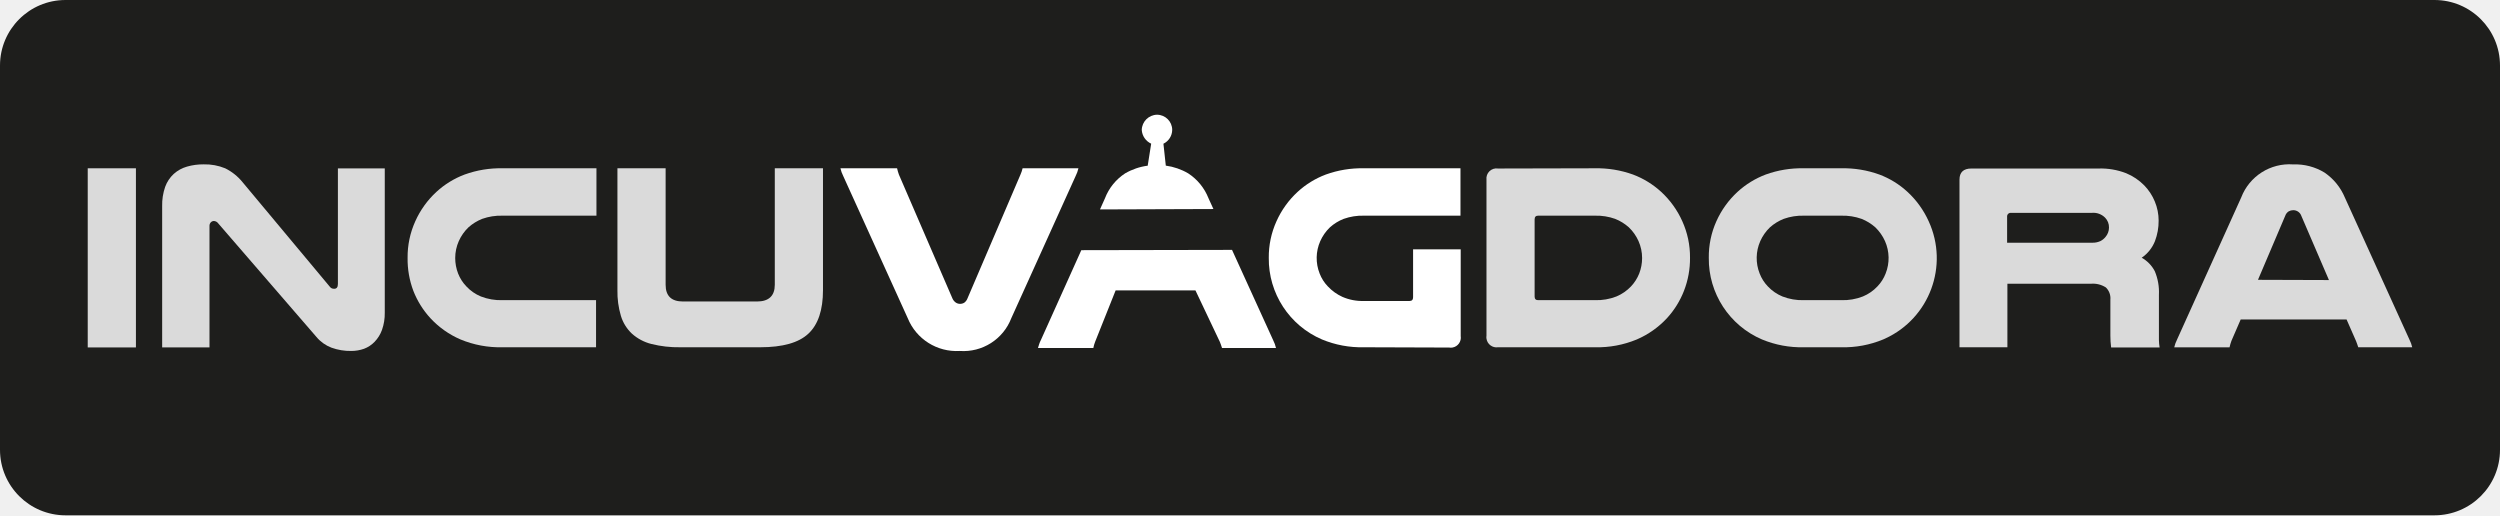
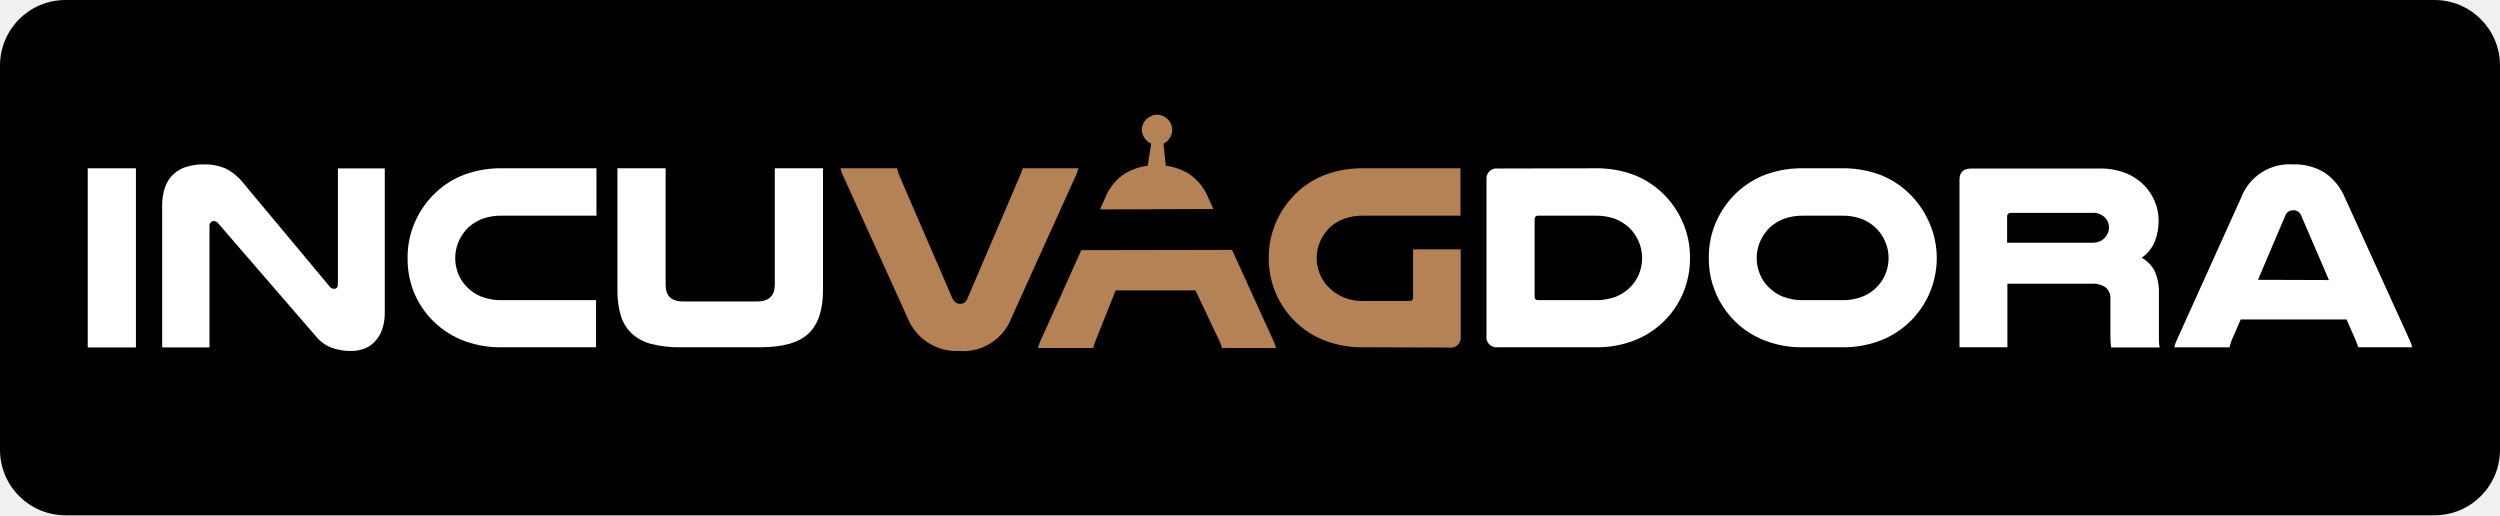
<svg xmlns="http://www.w3.org/2000/svg" viewBox="0 0 432.6 89.17">
  <g id="Capa_2" data-name="Capa 2">
    <g id="Capa_1-2" data-name="Capa 1">
      <g id="Capa_1-2-2" data-name="Capa 1-2">
-         <rect width="432.6" height="89.17" rx="11.34" style="fill:#1e1e1c" />
-         <path d="M23.52,29.12v31H15.18v-31Z" style="fill:#dadada" />
-         <path d="M66.58,54.09a8.5,8.5,0,0,1-.48,3,5.81,5.81,0,0,1-1.28,2.06A4.94,4.94,0,0,1,63,60.35a6.61,6.61,0,0,1-2.2.38,9.65,9.65,0,0,1-3.45-.57,6.31,6.31,0,0,1-2.59-1.85l-17-19.66a1,1,0,0,0-.73-.41.75.75,0,0,0-.55.23.87.87,0,0,0-.23.64v21H28.06V35.68a9.55,9.55,0,0,1,.52-3.35,5.66,5.66,0,0,1,1.49-2.24,5.79,5.79,0,0,1,2.29-1.26,10.08,10.08,0,0,1,2.89-.39,9.25,9.25,0,0,1,3.71.68,9,9,0,0,1,3,2.39L57.06,49.6a.88.88,0,0,0,.36.3,1.14,1.14,0,0,0,.41.07c.43,0,.64-.28.64-.83v-20h8.11Z" style="fill:#dadada" />
-         <path d="M103.14,60.09H86.93a17.79,17.79,0,0,1-7.24-1.35,15.37,15.37,0,0,1-5.22-3.69,15.07,15.07,0,0,1-2.94-4.71,15.55,15.55,0,0,1-1-5.73,15,15,0,0,1,1.33-6.32,15.53,15.53,0,0,1,3.66-5.09,15,15,0,0,1,4.88-3A18.22,18.22,0,0,1,87,29.12h16.21v8.2H86.93a9.63,9.63,0,0,0-3.49.55,8,8,0,0,0-2.38,1.47,7.6,7.6,0,0,0-1.67,2.38,7.2,7.2,0,0,0-.62,2.93,7.41,7.41,0,0,0,.5,2.68,6.81,6.81,0,0,0,1.43,2.23,7.18,7.18,0,0,0,2.51,1.74,9.44,9.44,0,0,0,3.72.64h16.21Z" style="fill:#dadada" />
-         <path d="M117.71,60.09a19.15,19.15,0,0,1-5-.57,7.92,7.92,0,0,1-3.37-1.79,7,7,0,0,1-1.9-3.07,14.64,14.64,0,0,1-.6-4.46V29.12h8.34V49.28c0,1.93,1,2.89,3,2.89H131c2.05,0,3.07-1,3.07-2.89V29.12h8.34V50.2q0,5.17-2.52,7.53c-1.68,1.58-4.46,2.36-8.34,2.36Z" style="fill:#dadada" />
-         <path d="M145.93,30.5c-.12-.25-.22-.47-.3-.69a6.24,6.24,0,0,1-.2-.69h9.8a8.62,8.62,0,0,0,.32,1.1l9.25,21.4a1.72,1.72,0,0,0,.58.73,1.33,1.33,0,0,0,.75.23,1.38,1.38,0,0,0,.74-.21,1.65,1.65,0,0,0,.55-.75l9.16-21.4a5.93,5.93,0,0,0,.37-1.1h9.66c-.06.25-.13.48-.2.69a6.3,6.3,0,0,1-.3.69L175,55.05a8.88,8.88,0,0,1-8.93,5.68,9.12,9.12,0,0,1-9-5.68Z" style="fill:#fff" />
-         <path d="M236,60.09a17.79,17.79,0,0,1-7.24-1.35,15.17,15.17,0,0,1-9.21-14.13,15,15,0,0,1,1.33-6.32,15.53,15.53,0,0,1,3.66-5.09,15,15,0,0,1,4.88-3A18.22,18.22,0,0,1,236,29.12h16.72v8.2H236a9.61,9.61,0,0,0-3.48.55,7.75,7.75,0,0,0-2.39,1.47,7.6,7.6,0,0,0-1.67,2.38,7.23,7.23,0,0,0-.11,5.61,6.63,6.63,0,0,0,1.42,2.23,7.94,7.94,0,0,0,2.52,1.81,8.61,8.61,0,0,0,3.71.71h7.92c.4,0,.6-.22.6-.65V43.14h8.24v15a1.74,1.74,0,0,1-1.43,2,1.82,1.82,0,0,1-.57,0Z" style="fill:#fff" />
-         <path d="M276,29.12a18.38,18.38,0,0,1,6.57,1.08,15,15,0,0,1,4.88,3,15.53,15.53,0,0,1,3.66,5.09,15,15,0,0,1,1.33,6.32,15.39,15.39,0,0,1-1.05,5.73,15.15,15.15,0,0,1-2.93,4.71,15.5,15.5,0,0,1-5.23,3.69A17.74,17.74,0,0,1,276,60.09H259.22a1.76,1.76,0,0,1-2-1.48,1.51,1.51,0,0,1,0-.52v-27a1.74,1.74,0,0,1,2-1.93Zm-9.85,8.2c-.4,0-.6.22-.6.65V51.3c0,.43.2.64.6.64H276a9.4,9.4,0,0,0,3.71-.64,7.45,7.45,0,0,0,2.52-1.74,7,7,0,0,0,1.42-2.23,7.41,7.41,0,0,0,.5-2.68,7.2,7.2,0,0,0-.62-2.93,7.6,7.6,0,0,0-1.67-2.38,8,8,0,0,0-2.38-1.47,9.61,9.61,0,0,0-3.48-.55Z" style="fill:#dadada" />
-         <path d="M312.14,60.09a17.79,17.79,0,0,1-7.24-1.35,15.17,15.17,0,0,1-9.21-14.13A15,15,0,0,1,297,38.29a15.53,15.53,0,0,1,3.66-5.09,15.18,15.18,0,0,1,4.88-3,18.22,18.22,0,0,1,6.58-1.08h6.5a18.22,18.22,0,0,1,6.58,1.08,14.86,14.86,0,0,1,4.87,3,15.71,15.71,0,0,1,3.67,5.09,15.3,15.3,0,0,1-7.52,20.29l-.36.16a17.79,17.79,0,0,1-7.24,1.35Zm0-22.77a9.61,9.61,0,0,0-3.48.55,8,8,0,0,0-2.39,1.47,7.6,7.6,0,0,0-1.67,2.38,7.23,7.23,0,0,0-.11,5.61,6.63,6.63,0,0,0,1.42,2.23,7.21,7.21,0,0,0,2.52,1.74,9.4,9.4,0,0,0,3.71.64h6.5a9.4,9.4,0,0,0,3.71-.64,7.21,7.21,0,0,0,2.52-1.74,6.63,6.63,0,0,0,1.42-2.23,7.23,7.23,0,0,0-.11-5.61,7.76,7.76,0,0,0-1.67-2.38,8,8,0,0,0-2.39-1.47,9.61,9.61,0,0,0-3.48-.55Z" style="fill:#dadada" />
-         <path d="M347.36,60.09h-8.29v-29c0-1.28.69-1.93,2.06-1.93h22a12.14,12.14,0,0,1,4.77.81,9.43,9.43,0,0,1,3.16,2.13,8.79,8.79,0,0,1,1.81,2.77,8.59,8.59,0,0,1,.66,3.32,9.78,9.78,0,0,1-.64,3.55,6.3,6.3,0,0,1-2.29,2.86,5.63,5.63,0,0,1,2.27,2.34,9.34,9.34,0,0,1,.71,4.08v7.83a9.09,9.09,0,0,0,.12,1.28h-8.39a15.72,15.72,0,0,1-.13-2.06V51.85a2.6,2.6,0,0,0-.78-2.11,4.13,4.13,0,0,0-2.61-.64H347.36ZM362,42a3.2,3.2,0,0,0,1.43-.27,2.67,2.67,0,0,0,.91-.73,2.51,2.51,0,0,0,.6-1.61,2.36,2.36,0,0,0-.69-1.74,2.85,2.85,0,0,0-2.25-.82H348a.62.62,0,0,0-.69.52.43.43,0,0,0,0,.16V42Z" style="fill:#dadada" />
-         <path d="M416.91,58.72a7.17,7.17,0,0,1,.3.69c.07.21.14.44.2.68h-9.34c-.05-.19-.12-.38-.19-.57s-.12-.33-.18-.48l-1.65-3.76H387.73L386.12,59l-.18.55a3.41,3.41,0,0,0-.14.55h-9.57c.06-.24.13-.47.2-.68a7.17,7.17,0,0,1,.3-.69l11.09-24.56a8.94,8.94,0,0,1,9-5.72,9.7,9.7,0,0,1,5.43,1.42,9.81,9.81,0,0,1,3.5,4.3ZM403,48.46l-4.77-11.09a1.47,1.47,0,0,0-1.42-1,1.61,1.61,0,0,0-.77.2,1.46,1.46,0,0,0-.6.76l-4.72,11.09Z" style="fill:#dadada" />
+         <rect width="432.6" height="89.17" rx="11.34" style="fill:#000" />
+         <path d="M23.52,29.12v31H15.18v-31Z" style="fill:#FFF" />
+         <path d="M66.58,54.09a8.5,8.5,0,0,1-.48,3,5.81,5.81,0,0,1-1.28,2.06A4.94,4.94,0,0,1,63,60.35a6.61,6.61,0,0,1-2.2.38,9.65,9.65,0,0,1-3.45-.57,6.31,6.31,0,0,1-2.59-1.85l-17-19.66a1,1,0,0,0-.73-.41.75.75,0,0,0-.55.23.87.87,0,0,0-.23.64v21H28.06V35.68a9.55,9.55,0,0,1,.52-3.35,5.66,5.66,0,0,1,1.49-2.24,5.79,5.79,0,0,1,2.29-1.26,10.08,10.08,0,0,1,2.89-.39,9.25,9.25,0,0,1,3.71.68,9,9,0,0,1,3,2.39L57.06,49.6a.88.88,0,0,0,.36.3,1.14,1.14,0,0,0,.41.07c.43,0,.64-.28.64-.83v-20h8.11Z" style="fill:#FFF" />
+         <path d="M103.14,60.09H86.93a17.79,17.79,0,0,1-7.24-1.35,15.37,15.37,0,0,1-5.22-3.69,15.07,15.07,0,0,1-2.94-4.71,15.55,15.55,0,0,1-1-5.73,15,15,0,0,1,1.33-6.32,15.53,15.53,0,0,1,3.66-5.09,15,15,0,0,1,4.88-3A18.22,18.22,0,0,1,87,29.12h16.21v8.2H86.93a9.63,9.63,0,0,0-3.49.55,8,8,0,0,0-2.38,1.47,7.6,7.6,0,0,0-1.67,2.38,7.2,7.2,0,0,0-.62,2.93,7.41,7.41,0,0,0,.5,2.68,6.81,6.81,0,0,0,1.43,2.23,7.18,7.18,0,0,0,2.51,1.74,9.44,9.44,0,0,0,3.72.64h16.21Z" style="fill:#FFF" />
+         <path d="M117.71,60.09a19.15,19.15,0,0,1-5-.57,7.92,7.92,0,0,1-3.37-1.79,7,7,0,0,1-1.9-3.07,14.64,14.64,0,0,1-.6-4.46V29.12h8.34V49.28c0,1.93,1,2.89,3,2.89H131c2.05,0,3.07-1,3.07-2.89V29.12h8.34V50.2q0,5.17-2.52,7.53c-1.68,1.58-4.46,2.36-8.34,2.36Z" style="fill:#FFF" />
+         <path d="M145.93,30.5c-.12-.25-.22-.47-.3-.69a6.24,6.24,0,0,1-.2-.69h9.8a8.62,8.62,0,0,0,.32,1.1l9.25,21.4a1.72,1.72,0,0,0,.58.73,1.33,1.33,0,0,0,.75.23,1.38,1.38,0,0,0,.74-.21,1.65,1.65,0,0,0,.55-.75l9.16-21.4a5.93,5.93,0,0,0,.37-1.1h9.66c-.06.25-.13.48-.2.69a6.3,6.3,0,0,1-.3.69L175,55.05a8.88,8.88,0,0,1-8.93,5.68,9.12,9.12,0,0,1-9-5.68Z" style="fill:#B58255" />
+         <path d="M236,60.09a17.79,17.79,0,0,1-7.24-1.35,15.17,15.17,0,0,1-9.21-14.13,15,15,0,0,1,1.33-6.32,15.53,15.53,0,0,1,3.66-5.09,15,15,0,0,1,4.88-3A18.22,18.22,0,0,1,236,29.12h16.72v8.2H236a9.61,9.61,0,0,0-3.48.55,7.75,7.75,0,0,0-2.39,1.47,7.6,7.6,0,0,0-1.67,2.38,7.23,7.23,0,0,0-.11,5.61,6.63,6.63,0,0,0,1.42,2.23,7.94,7.94,0,0,0,2.52,1.81,8.61,8.61,0,0,0,3.71.71h7.92c.4,0,.6-.22.6-.65V43.14h8.24v15a1.74,1.74,0,0,1-1.43,2,1.82,1.82,0,0,1-.57,0Z" style="fill:#B58255" />
+         <path d="M276,29.12a18.38,18.38,0,0,1,6.57,1.08,15,15,0,0,1,4.88,3,15.53,15.53,0,0,1,3.66,5.09,15,15,0,0,1,1.33,6.32,15.39,15.39,0,0,1-1.05,5.73,15.15,15.15,0,0,1-2.93,4.71,15.5,15.5,0,0,1-5.23,3.69A17.74,17.74,0,0,1,276,60.09H259.22a1.76,1.76,0,0,1-2-1.48,1.51,1.51,0,0,1,0-.52v-27a1.74,1.74,0,0,1,2-1.93Zm-9.85,8.2c-.4,0-.6.22-.6.65V51.3c0,.43.2.64.6.64H276a9.4,9.4,0,0,0,3.71-.64,7.45,7.45,0,0,0,2.52-1.74,7,7,0,0,0,1.42-2.23,7.41,7.41,0,0,0,.5-2.68,7.2,7.2,0,0,0-.62-2.93,7.6,7.6,0,0,0-1.67-2.38,8,8,0,0,0-2.38-1.47,9.61,9.61,0,0,0-3.48-.55Z" style="fill:#FFF" />
+         <path d="M312.14,60.09a17.79,17.79,0,0,1-7.24-1.35,15.17,15.17,0,0,1-9.21-14.13A15,15,0,0,1,297,38.29a15.53,15.53,0,0,1,3.66-5.09,15.18,15.18,0,0,1,4.88-3,18.22,18.22,0,0,1,6.58-1.08h6.5a18.22,18.22,0,0,1,6.58,1.08,14.86,14.86,0,0,1,4.87,3,15.71,15.71,0,0,1,3.67,5.09,15.3,15.3,0,0,1-7.52,20.29l-.36.16a17.79,17.79,0,0,1-7.24,1.35Zm0-22.77a9.61,9.61,0,0,0-3.48.55,8,8,0,0,0-2.39,1.47,7.6,7.6,0,0,0-1.67,2.38,7.23,7.23,0,0,0-.11,5.61,6.63,6.63,0,0,0,1.42,2.23,7.21,7.21,0,0,0,2.52,1.74,9.4,9.4,0,0,0,3.71.64h6.5a9.4,9.4,0,0,0,3.71-.64,7.21,7.21,0,0,0,2.52-1.74,6.63,6.63,0,0,0,1.42-2.23,7.23,7.23,0,0,0-.11-5.61,7.76,7.76,0,0,0-1.67-2.38,8,8,0,0,0-2.39-1.47,9.61,9.61,0,0,0-3.48-.55Z" style="fill:#FFF" />
+         <path d="M347.36,60.09h-8.29v-29c0-1.28.69-1.93,2.06-1.93h22a12.14,12.14,0,0,1,4.77.81,9.43,9.43,0,0,1,3.16,2.13,8.79,8.79,0,0,1,1.81,2.77,8.59,8.59,0,0,1,.66,3.32,9.78,9.78,0,0,1-.64,3.55,6.3,6.3,0,0,1-2.29,2.86,5.63,5.63,0,0,1,2.27,2.34,9.34,9.34,0,0,1,.71,4.08v7.83a9.09,9.09,0,0,0,.12,1.28h-8.39a15.72,15.72,0,0,1-.13-2.06V51.85a2.6,2.6,0,0,0-.78-2.11,4.13,4.13,0,0,0-2.61-.64H347.36ZM362,42a3.2,3.2,0,0,0,1.43-.27,2.67,2.67,0,0,0,.91-.73,2.51,2.51,0,0,0,.6-1.61,2.36,2.36,0,0,0-.69-1.74,2.85,2.85,0,0,0-2.25-.82H348a.62.62,0,0,0-.69.52.43.43,0,0,0,0,.16V42Z" style="fill:#FFF" />
+         <path d="M416.91,58.72a7.17,7.17,0,0,1,.3.69c.07.21.14.44.2.68h-9.34c-.05-.19-.12-.38-.19-.57s-.12-.33-.18-.48l-1.65-3.76H387.73L386.12,59l-.18.55a3.41,3.41,0,0,0-.14.55h-9.57c.06-.24.13-.47.2-.68a7.17,7.17,0,0,1,.3-.69l11.09-24.56a8.94,8.94,0,0,1,9-5.72,9.7,9.7,0,0,1,5.43,1.42,9.81,9.81,0,0,1,3.5,4.3ZM403,48.46l-4.77-11.09a1.47,1.47,0,0,0-1.42-1,1.61,1.61,0,0,0-.77.2,1.46,1.46,0,0,0-.6.76l-4.72,11.09Z" style="fill:#FFF" />
      </g>
-       <path d="M213.19,43.24l7.11,15.61a6.57,6.57,0,0,1,.3.69c.07.21.14.44.2.68h-9.34c-.07-.21-.13-.4-.19-.57s-.12-.33-.18-.48l-4.23-8.92H193.05l-3.54,8.87c-.06.19-.12.37-.19.55a4,4,0,0,0-.13.55h-9.58a6,6,0,0,1,.21-.68,4.87,4.87,0,0,1,.29-.69c2.35-5.19,7-15.56,7-15.56Zm-22.85-7,.86-1.92A9,9,0,0,1,194.69,30a10.51,10.51,0,0,1,3.91-1.33l.6-3.81a2.8,2.8,0,0,1-1.63-2.37,2.7,2.7,0,0,1,2.64-2.64,2.64,2.64,0,0,1,2.63,2.64,2.7,2.7,0,0,1-1.52,2.38l.41,3.79A10.47,10.47,0,0,1,205.61,30a9.13,9.13,0,0,1,3.51,4.31l.85,1.86Z" style="fill:#fff" />
+       <path d="M213.19,43.24l7.11,15.61a6.57,6.57,0,0,1,.3.69c.07.21.14.44.2.68h-9.34c-.07-.21-.13-.4-.19-.57s-.12-.33-.18-.48l-4.23-8.92H193.05l-3.54,8.87c-.06.19-.12.37-.19.55a4,4,0,0,0-.13.55h-9.58a6,6,0,0,1,.21-.68,4.87,4.87,0,0,1,.29-.69c2.35-5.19,7-15.56,7-15.56Zm-22.85-7,.86-1.92A9,9,0,0,1,194.69,30a10.51,10.51,0,0,1,3.91-1.33l.6-3.81a2.8,2.8,0,0,1-1.63-2.37,2.7,2.7,0,0,1,2.64-2.64,2.64,2.64,0,0,1,2.63,2.64,2.7,2.7,0,0,1-1.52,2.38l.41,3.79A10.47,10.47,0,0,1,205.61,30a9.13,9.13,0,0,1,3.51,4.31l.85,1.86Z" style="fill:#B58255" />
    </g>
  </g>
</svg>
